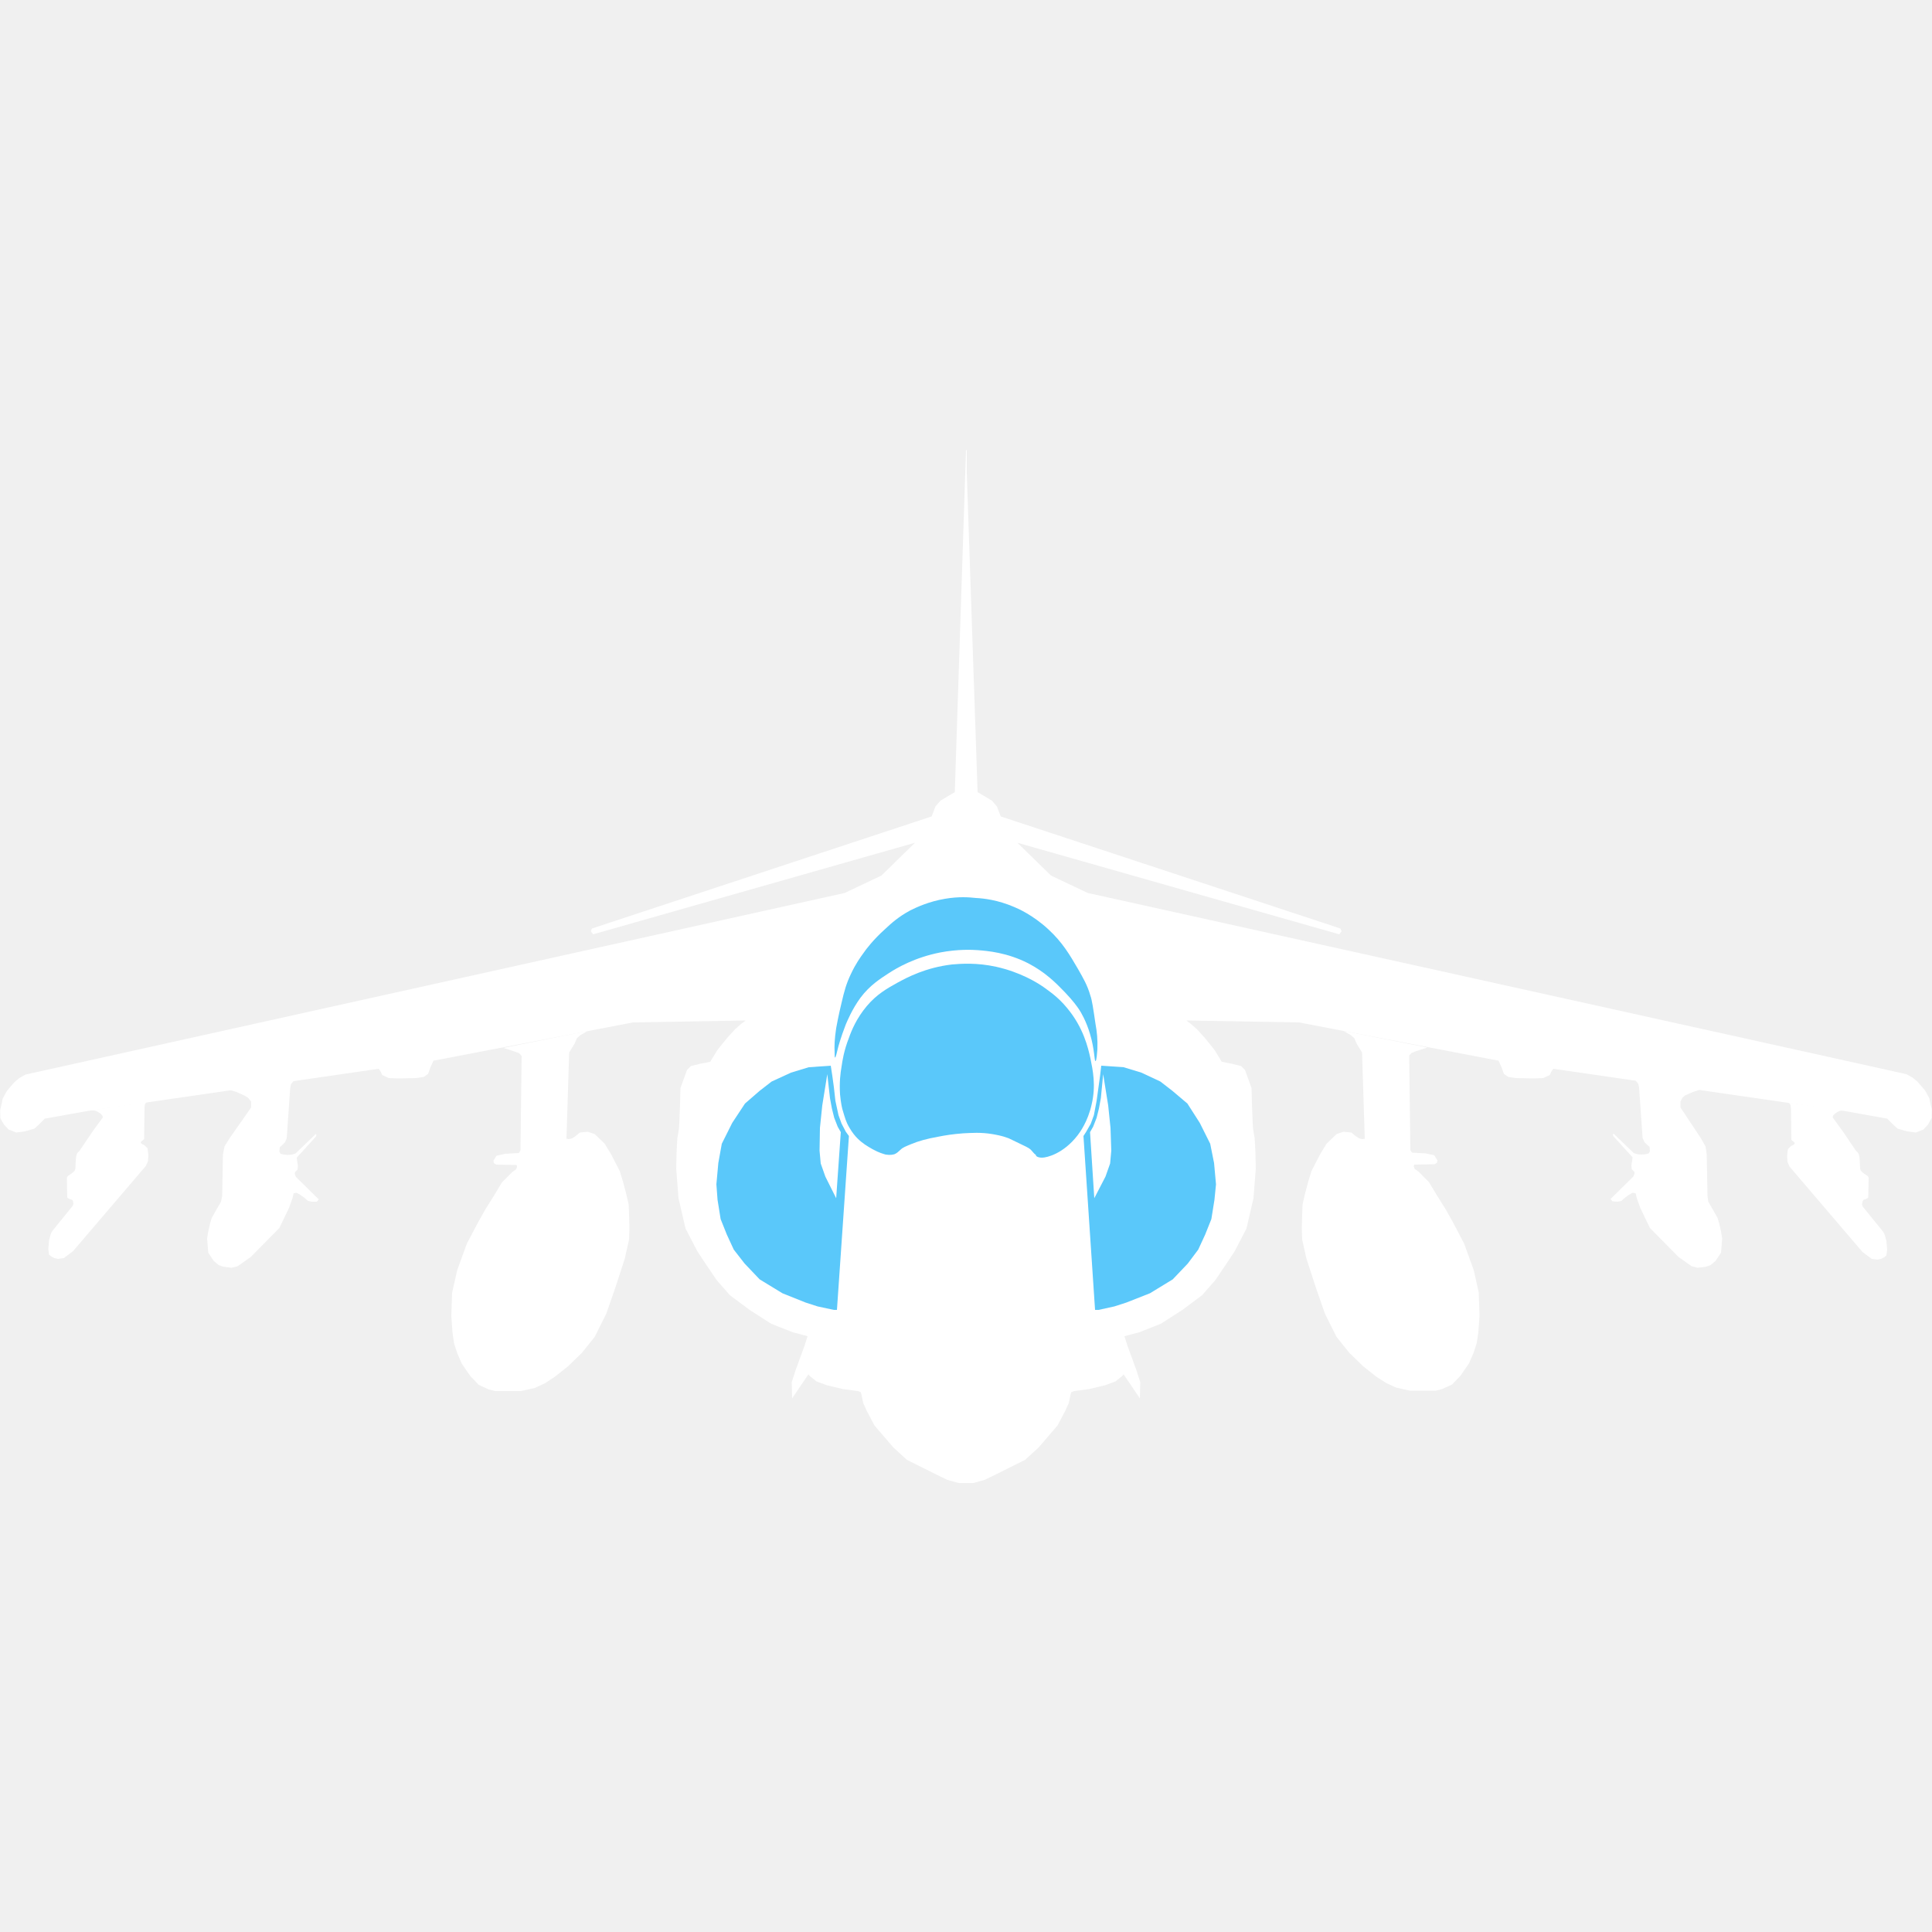
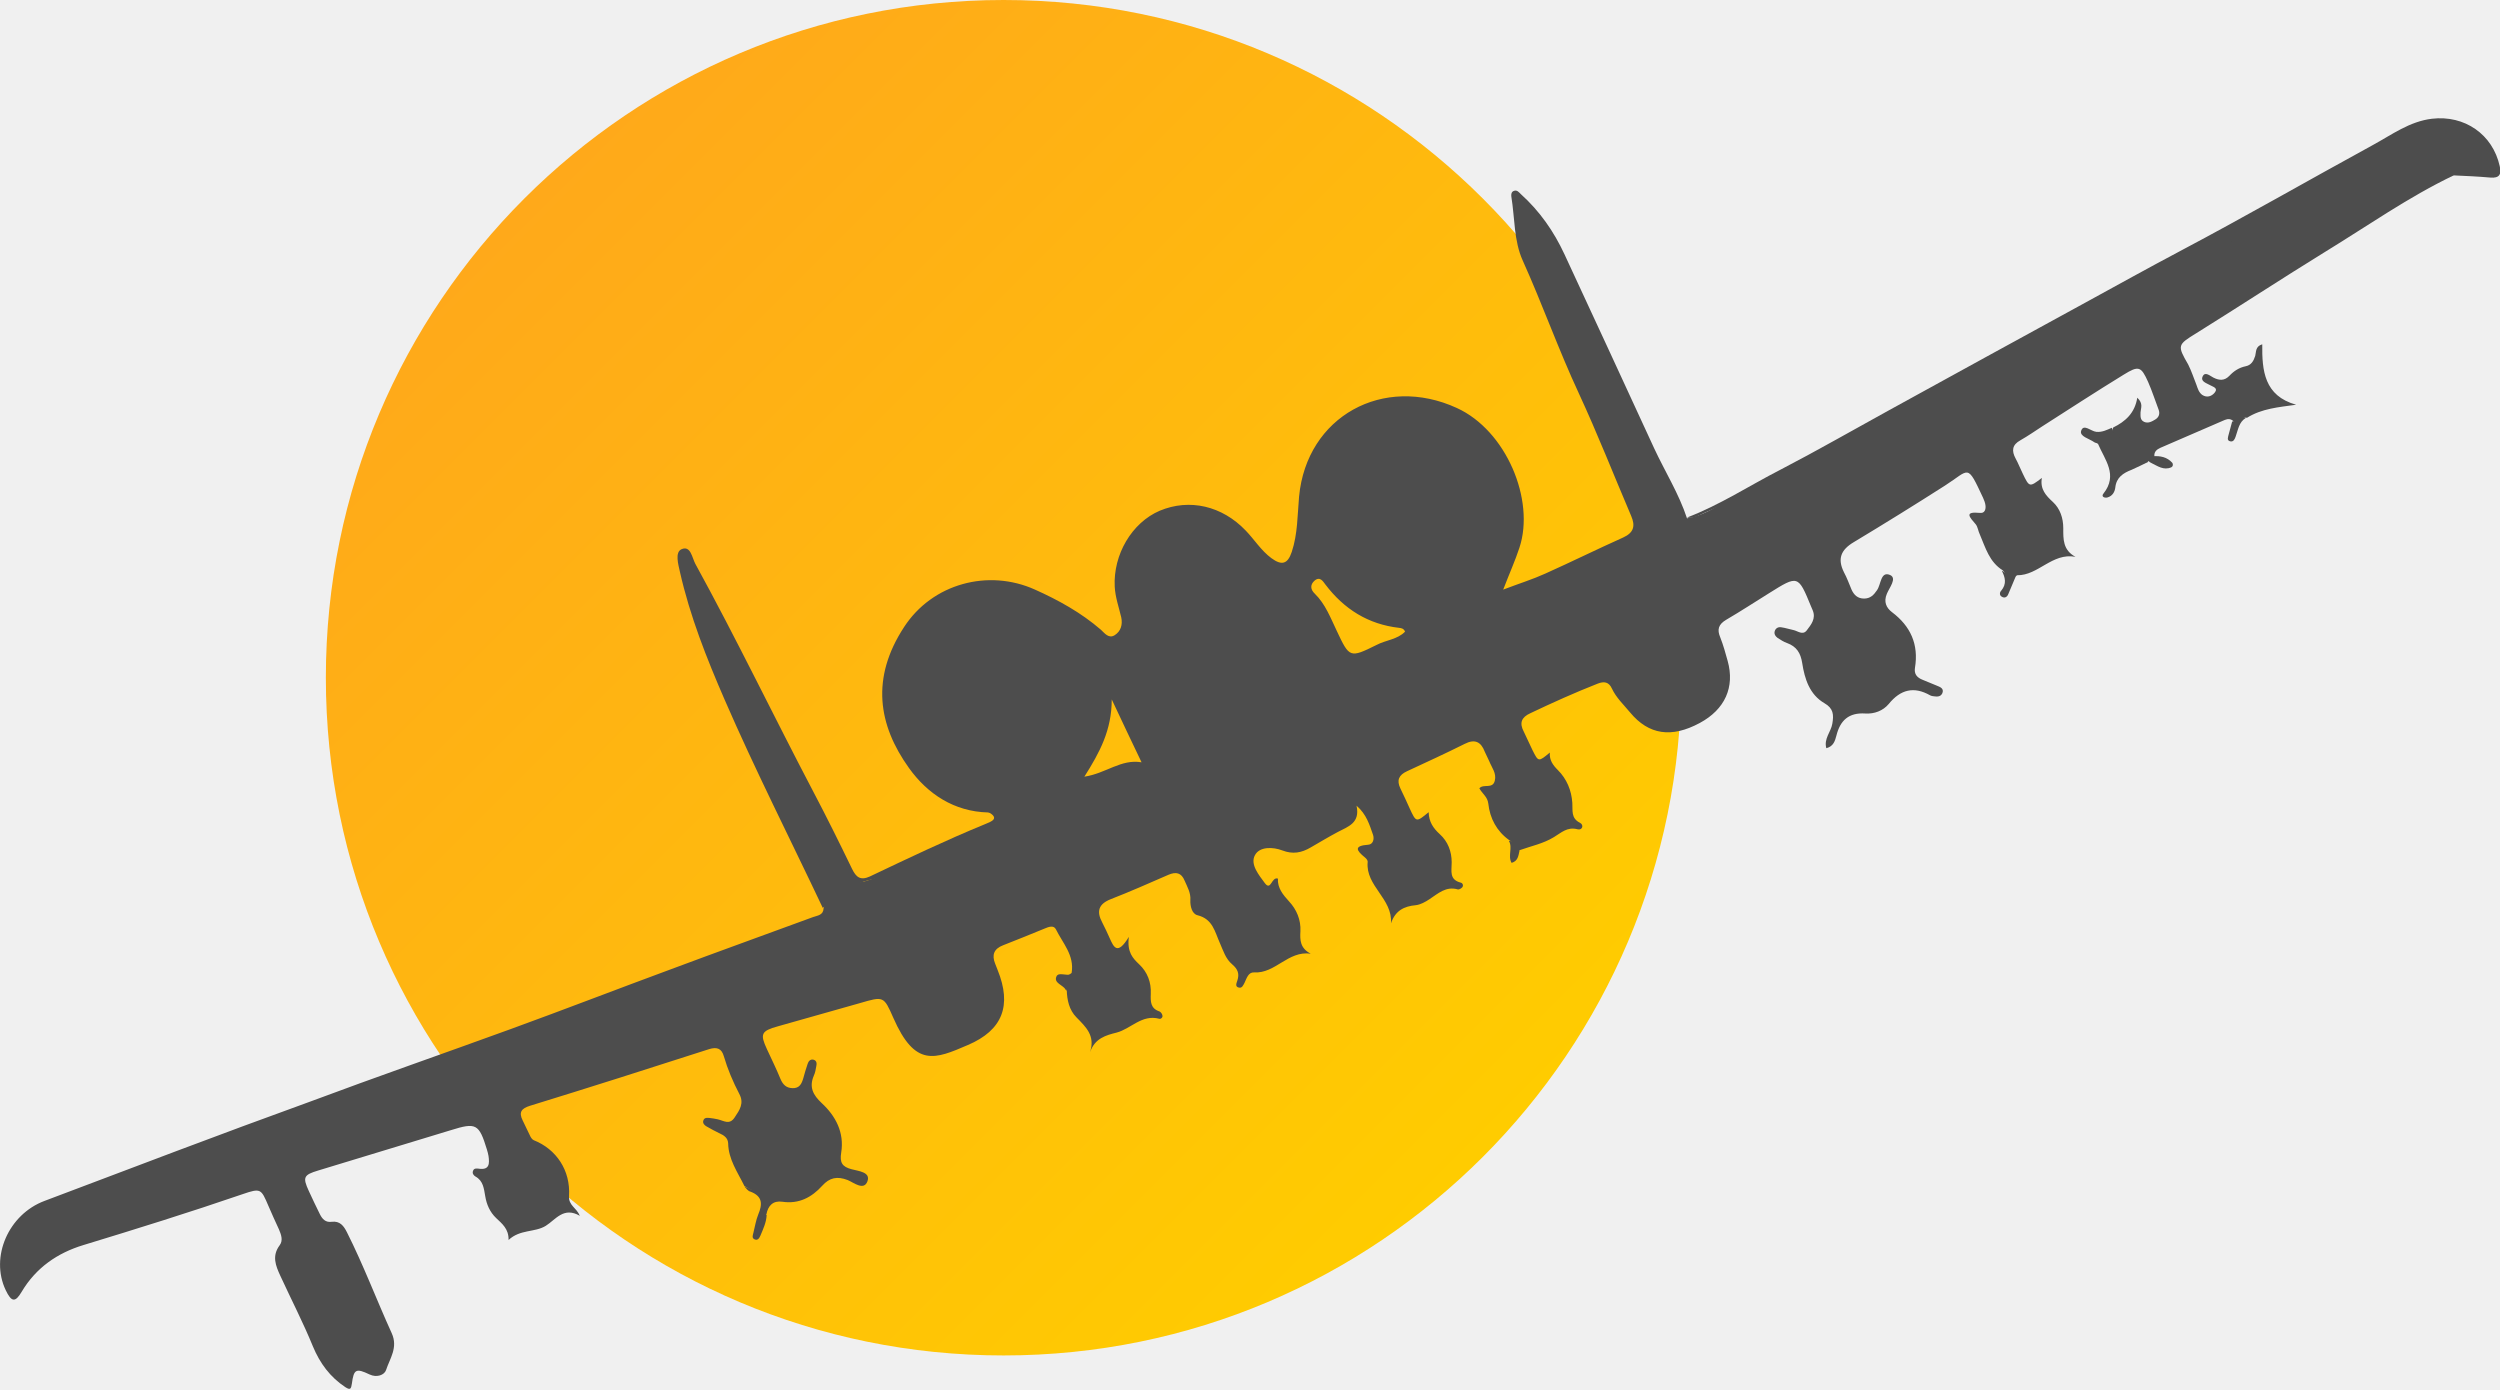
- <svg xmlns="http://www.w3.org/2000/svg" version="1.1" x="0px" y="0px" viewBox="0 0 500 500" style="enable-background:new 0 0 500 500;" xml:space="preserve">
+ <svg xmlns="http://www.w3.org/2000/svg" version="1.1" x="0px" y="0px" viewBox="0 0 922.2 512.5" style="enable-background:new 0 0 922.2 512.5;" xml:space="preserve">
  <style type="text/css">
	.st0{display:none;}
- 	.st1{display:inline;fill:#333333;}
- 	.st2{fill:#FFFFFF;}
- 	.st3{fill:#5AC8FA;}
+ 	.st1{display:inline;fill:#212121;}
+ 	.st2{fill:url(#XMLID_77_);}
+ 	.st3{fill:#4D4D4D;}
</style>
  <g id="Background" class="st0">
-     <rect id="XMLID_2_" x="0" y="0" class="st1" width="500" height="500" />
+     <rect id="XMLID_62_" x="-914.7" y="-459.2" class="st1" width="2544" height="1588.1" />
  </g>
-   <g id="Weapons_1_">
-     <path id="Left_Tank" class="st2" d="M347.7,266.8l1.9,1.1l0.9,0.8l0.6,1.4l1.4,2.3l0.7,22.3l-0.6,0.1l-0.9-0.2l-0.9-0.6   c0,0-1-0.9-1.1-0.9s-2-0.2-2-0.2l-1.8,0.6l-2.6,2.5l-1.7,2.8l-2.2,4.3l-0.8,2.6l-0.8,3l-0.7,3l-0.1,2.6l-0.1,3.4l0.1,3.1l1.1,4.9   l2.4,7.4l2.4,6.9l3,6l3.3,4.1l3.6,3.5l3.4,2.7l2.5,1.6l2.6,1.2l3.6,0.8h1.7h5l1.6-0.4l2.6-1.2l2.2-2.3l2.2-3.2l1.2-2.8   c0,0,0.8-2.4,0.8-2.5s0.4-2.8,0.4-2.8l0.3-4.2l-0.2-6l-1.3-5.8l-2.5-6.9l-3-5.7l-1.8-3.2l-2.2-3.5l-2.1-3.5l-2.7-2.7l-1-0.7   l-0.2-0.6l0.1-0.5l5.3-0.1l0.6-0.4l0.1-0.6l-0.8-1.3l-2.2-0.5l-3.6-0.2l-0.4-0.7l-0.3-24.4l0.6-0.7l1.3-0.5l2.8-0.9L347.7,266.8" />
-     <path id="Right_Tank" class="st2" d="M152.1,266.8l-1.9,1.1l-0.9,0.8l-0.6,1.4l-1.4,2.3l-0.7,22.3l0.6,0.1l0.9-0.2l0.9-0.6   c0,0,1-0.9,1.1-0.9s2-0.2,2-0.2l1.8,0.6l2.6,2.5l1.7,2.8l2.2,4.3l0.8,2.6l0.8,3l0.7,3l0.1,2.6l0.1,3.4l-0.1,3.1l-1.1,4.9l-2.4,7.4   l-2.4,6.9l-3,6l-3.3,4.1l-3.6,3.5l-3.4,2.7L141,358l-2.6,1.2l-3.6,0.8h-1.7h-5l-1.6-0.4l-2.6-1.2l-2.2-2.3l-2.2-3.2l-1.2-2.8   c0,0-0.8-2.4-0.8-2.5s-0.4-2.8-0.4-2.8l-0.3-4.2l0.2-6l1.3-5.8l2.5-6.9l3-5.7l1.8-3.2l2.2-3.5l2.1-3.5l2.7-2.7l1-0.7l0.2-0.6   l-0.1-0.5l-5.3-0.1l-0.6-0.4l-0.1-0.6l0.8-1.3l2.2-0.5l3.6-0.2l0.4-0.7l0.3-24.4l-0.6-0.7l-1.3-0.5l-2.8-0.9L152.1,266.8" />
-     <path id="Right_Missile" class="st2" d="M23.8,287.3l1,0.2l0.6,0.3l0.6,0.4l0.5,0.5l0.1,0.5l-2.7,3.7l-3.3,4.9l-0.3,0.3   c0,0-0.4,0.4-0.4,0.5s-0.2,0.7-0.2,0.7l-0.1,1.1l-0.1,2.1l-0.2,0.5l-0.5,0.5l-1.3,0.9l-0.2,0.4l0.1,5.1l0.2,0.2l0.4,0.2l0.6,0.2   l0.3,0.3l0.1,0.8l-0.2,0.5l-5.2,6.4l-0.3,0.5l-0.2,0.5l-0.2,0.7l-0.2,0.8l-0.1,1.1l-0.1,1.1l0.2,1.5l0.6,0.5l0.8,0.4l0.9,0.2   l1.5-0.2l2.4-1.8l18.8-22l0.3-0.6l0.3-0.7l0.1-1.5l-0.2-1.8l-0.8-0.8l-0.8-0.4l-0.2-0.4l0.3-0.3l0.6-0.5l0.1-8l0.1-1l0.4-0.6   L23.8,287.3" />
-     <path id="Left_Missile_1_" class="st2" d="M477.1,287.3l-1,0.2l-0.6,0.3l-0.6,0.4l-0.5,0.5l-0.1,0.5l2.7,3.7l3.3,4.9l0.3,0.3   c0,0,0.4,0.4,0.4,0.5s0.2,0.7,0.2,0.7l0.1,1.1l0.1,2.1l0.2,0.5l0.5,0.5l1.3,0.9l0.2,0.4l-0.1,5.1l-0.2,0.2l-0.4,0.2l-0.6,0.2   L482,311l-0.1,0.8l0.2,0.5l5.2,6.4l0.3,0.5l0.2,0.5l0.2,0.7l0.2,0.8l0.1,1.1l0.1,1.1l-0.2,1.5l-0.6,0.5l-0.8,0.4l-0.9,0.2l-1.5-0.2   l-2.4-1.8l-18.8-22l-0.3-0.6l-0.3-0.7l-0.1-1.5l0.2-1.8l0.8-0.8l0.8-0.4l0.2-0.4l-0.3-0.3l-0.6-0.5l-0.1-8l-0.1-1l-0.4-0.6   L477.1,287.3" />
-     <path id="Right_Bomb" class="st2" d="M439.4,282.2l-1.3,0.4l-2,0.9l-0.7,0.6l-0.5,1v1.5l5.3,8l1.2,2.1l0.3,2.1l0.2,10.7l0.2,1.5   l0.7,1.2l0.8,1.4l0.9,1.6l0.4,1.3l0.5,2.2l0.3,1.8l-0.2,2.5l-0.1,1.2l-1.4,2.1l-1.3,1.1l-1.1,0.4l-2.2,0.3l-1.6-0.4l-3.4-2.4   l-7.4-7.5l-2.5-5.2l-0.9-2.5l-0.3-1.3l-0.8-0.1l-0.9,0.5l-1.1,0.8l-0.9,0.8l-1,0.2l-1.3-0.1l-0.5-0.6l5.9-5.8l0.3-0.7l0-0.5   l-0.3-0.3l-0.4-0.4l-0.1-1l0.2-1.2l0.1-0.9l-5-5.5l-0.1-0.4l0.2-0.2l5.2,5c0,0,0.8,0.3,0.9,0.3s1.1,0.1,1.1,0.1l1.1-0.1l0.8-0.2   l0.3-0.6l-0.1-1.1l-0.7-0.6l-0.6-0.6l-0.5-1.1l-0.9-13l-0.2-1l-0.9-1.1l17,2.5L439.4,282.2z" />
-     <path id="Left_Bomb" class="st2" d="M59.9,282.2l1.3,0.4l2,0.9l1,0.6l0.8,1v1.5l-5.6,8l-1.3,2.1l-0.4,2.1l-0.2,10.7l-0.3,1.5   l-0.7,1.2l-0.8,1.4l-0.9,1.6l-0.4,1.3l-0.5,2.2l-0.3,1.8l0.2,2.5l0.1,1.2l1.4,2.1l1.3,1.1l1.1,0.4l2.2,0.3l1.6-0.4l3.4-2.4l7.4-7.5   l2.5-5.2l0.9-2.5l0.3-1.3l0.8-0.1l0.9,0.5l1.1,0.8l0.9,0.8l1,0.2L82,311l0.5-0.6l-5.9-5.8l-0.3-0.7l0-0.5l0.3-0.3l0.4-0.4l0.1-1   l-0.2-1.2l-0.1-0.9l5-5.5l0.1-0.4l-0.2-0.2l-5.2,5c0,0-0.8,0.3-0.9,0.3s-1.1,0.1-1.1,0.1l-1.1-0.1l-0.8-0.2l-0.3-0.6l0.1-1.1   l0.7-0.6l0.6-0.6l0.5-1.1l0.9-13l0.2-1l0.9-1.1l-17,2.5L59.9,282.2z" />
+   <g id="Sun">
+     <linearGradient id="XMLID_77_" gradientUnits="userSpaceOnUse" x1="120.24" y1="250" x2="620.24" y2="250" gradientTransform="matrix(-0.7071 -0.7071 0.7071 -0.7071 455.2633 688.5762)">
+       <stop offset="0" style="stop-color:#FFCC00" />
+       <stop offset="1" style="stop-color:#FFA91A" />
+     </linearGradient>
+     <circle id="XMLID_1_" class="st2" cx="370.2" cy="250" r="250" />
  </g>
-   <g id="Right">
-     <path id="Wing_1_" class="st2" d="M250,116.5L250,116.5l3,88.5l3.7,2.2l1.3,1.5l1,2.6l87.9,29l0.3,0.7l-0.6,0.8l-83.3-23.7l8.7,8.5   l9.5,4.5l211.9,46.9l1.6,0.9l1.3,1.1l1.9,2.2l1.1,2c0,0,0.5,2.5,0.6,2.7s0,2.4,0,2.4l-0.9,1.7l-1.2,1.3l-2,0.8l-2.2-0.3l-2.5-0.7   l-1.5-1.4l-1.2-1.2l-10.6-1.9l-75.8-11l-0.5,0.7l-0.4,0.9l-1.7,0.8c0,0-2.2,0.1-2.5,0.1s-4.6-0.1-4.6-0.1l-2-0.3l-1.1-0.8l-0.6-1.7   l-0.8-1.7l-51.6-9.9l-29.2-0.5l1.1,0.8l1.7,1.5l2,2.2l2.5,3.1l1.3,2.1l0.6,1l2.6,0.5l2.4,0.6l1,1l1.7,4.7l0.1,4l0.2,5.1l0.1,1.5   l0.4,2.3l0.2,3.7l0.1,4.2l-0.6,7.7l-1.8,7.8l-3,5.8l-1.9,2.9l-3.1,4.6l-3.5,4l-5.1,3.8l-5.6,3.6l-5.6,2.2l-3.8,1l0.8,2.5l2.3,6.3   l1,3.1l-0.1,4.2l-4.2-6.2l-0.6,0.6l-1.5,1.2l-2.7,1l-4.2,1l-3.8,0.5l-0.8,0.3l-0.6,2.8l-0.9,2l-2,3.8l-4.9,5.7l-3.5,3.2l-7.4,3.7   l-3.1,1.5l-2.9,0.8H250V116.5z" />
-     <polygon id="Intake_1_" class="st3" points="285,275.8 290.8,276.2 295.4,277.6 300.3,279.9 303.4,282.3 307.3,285.6 310.5,290.6    313.2,296 314.2,301 314.7,306.5 314.3,310.5 313.5,315.5 311.9,319.5 310.1,323.4 307.4,327 303.5,331.1 297.6,334.7 291.5,337.1    288.4,338.1 284.3,339 283.4,339 280.4,294 281.1,292.9 282.3,290.8 283.1,288.6 283.8,284.9 284.3,281.3 284.7,278.4  " />
-     <polygon id="Nacelle_1_" class="st2" points="282.1,293 282.9,291.6 283.8,289.3 284.4,286.9 284.9,284.2 285.5,278 286.8,286.1    287.4,291.9 287.6,297.8 287.3,301.1 286.1,304.5 283.2,310.1  " />
-   </g>
-   <g id="Left">
-     <path id="Wing" class="st2" d="M250,116.5L250,116.5l-2.9,88.5l-3.7,2.2l-1.3,1.5l-1,2.6l-87.9,29l-0.3,0.7l0.6,0.8l83.3-23.7   l-8.7,8.5l-9.5,4.5L6.6,278.1L5,279l-1.3,1.1l-1.9,2.2l-1.1,2c0,0-0.5,2.5-0.6,2.7s0,2.4,0,2.4L1,291l1.2,1.3l2,0.8l2.2-0.3   l2.5-0.7l1.5-1.4l1.2-1.2l10.6-1.9l75.8-11l0.5,0.7l0.4,0.9l1.7,0.8c0,0,2.2,0.1,2.5,0.1s4.6-0.1,4.6-0.1l2-0.3l1.1-0.8l0.6-1.7   l0.8-1.7l51.6-9.9l29.2-0.5l-1.1,0.8l-1.7,1.5l-2,2.2l-2.5,3.1l-1.3,2.1l-0.6,1l-2.6,0.5l-2.4,0.6l-1,1l-1.7,4.7l-0.1,4l-0.2,5.1   l-0.1,1.5l-0.4,2.3l-0.2,3.7l-0.1,4.2l0.6,7.7l1.8,7.8l3,5.8l1.9,2.9l3.1,4.6l3.5,4l5.1,3.8l5.6,3.6l5.6,2.2l3.8,1l-0.8,2.5   l-2.3,6.3l-1,3.1l0.1,4.2l4.2-6.2l0.6,0.6l1.5,1.2l2.7,1l4.2,1l3.8,0.5l0.8,0.3l0.6,2.8l0.9,2l2,3.8l4.9,5.7l3.5,3.2l7.4,3.7   l3.1,1.5l2.9,0.8h2.1V116.5z" />
-     <polygon id="Intake" class="st3" points="215,275.8 209.3,276.2 204.7,277.6 199.7,279.9 196.6,282.3 192.8,285.6 189.5,290.6    186.8,296 185.9,301 185.4,306.5 185.7,310.5 186.5,315.5 188.1,319.5 189.9,323.4 192.7,327 196.6,331.1 202.5,334.7 208.5,337.1    211.6,338.1 215.8,339 216.6,339 219.7,294 218.9,292.9 217.8,290.8 217,288.6 216.2,284.9 215.8,281.3 215.4,278.4  " />
-     <polygon id="Nacelle" class="st2" points="217.6,293 216.8,291.6 215.9,289.3 215.3,286.9 214.8,284.2 214.1,278 212.8,286.1    212.2,291.9 212.1,297.8 212.4,301.1 213.6,304.5 216.4,310.1  " />
-   </g>
-   <g id="Canopy">
-     <path id="Forward" class="st3" d="M269.7,299.6c1.2,0,5.5-1,9.2-5.8c0.6-0.8,2.6-3.5,3.6-7.9c1.2-5,0.3-9-0.3-12   c-0.6-2.7-1.8-8-6.1-13.1c-2.3-2.8-4.6-4.3-6.1-5.4c-1.6-1.1-5.9-3.8-12.2-5.2c-5-1.1-9.1-0.8-11.4-0.6c-6.9,0.8-11.7,3.4-14.1,4.7   c-2.7,1.5-5.4,3-8,6.1c-2.6,3.1-3.9,6.2-4.6,8.2c-1.3,3.3-1.7,6-1.9,7.4c-0.3,1.7-0.6,4.1-0.4,7.2c0.2,2.1,0.5,3.7,0.8,4.5   c0.4,1.3,0.7,2.6,1.6,4.1c0.8,1.4,1.6,2.3,2.1,2.8c1.3,1.3,2.5,2,3.9,2.8c1.8,1,2.8,1.2,3.4,1.4c1.3,0.2,1.9,0,2.3-0.1   c0.7-0.3,0.9-0.6,1.5-1.1c0.7-0.7,1.4-0.9,2.8-1.5c1.9-0.8,4.1-1.4,6.9-1.9c2-0.4,3.9-0.7,6.6-0.9c2.1-0.1,4.5-0.3,7.5,0.2   c1.1,0.2,2.4,0.4,4,1c0.3,0.1,0.1,0,3.8,1.8c1.5,0.7,2,1,2.4,1.5c0.4,0.4,0.6,0.8,1.1,1.1C268,299.2,268.6,299.6,269.7,299.6z" />
-     <path id="Rear" class="st3" d="M284,271.6c0.1-2.6-0.1-4.5-0.5-6.7c-0.6-4.1-0.9-6.1-1.3-7.2c-0.8-2.8-1.9-4.6-3.2-6.9   c-2.1-3.6-4-6.9-7.7-10.3c-4-3.7-7.9-5.4-8.9-5.8c-4.2-1.8-7.8-2.2-9.8-2.3c-1.8-0.2-4.5-0.4-8,0.2c-4.2,0.7-7.4,2.2-9,3   c-3,1.6-4.9,3.3-6.6,4.9c-3,2.7-4.9,5.2-5.5,6.1c-0.8,1.1-2.1,2.9-3.3,5.5c-1.2,2.5-1.7,4.4-2.4,7.4c-0.2,0.8-0.8,3.3-1.4,6.6   c-0.4,2.7-0.5,4.5-0.4,6.3c0,0.5,0,1.3,0.1,1.3c0.2,0,0.5-1.4,0.8-2.6c0,0,0.6-2.4,2-6c0.4-0.9,1.6-3.9,3.8-6.9   c2.4-3.2,5.1-4.9,7.4-6.4c2-1.3,6.6-4,13.2-5.3c4.7-0.9,8.4-0.7,9.8-0.6c2.5,0.2,7.5,0.6,13,3.4c4.4,2.3,7.1,5,9.5,7.5   c2.1,2.2,3.1,3.6,3.7,4.5c0.4,0.6,1.8,2.9,2.8,6.3c1.2,4,1.1,7,1.4,7C283.8,274.6,283.9,272.7,284,271.6z" />
+   <g id="Aircraft">
+     <g id="XMLID_35_">
+       <g id="XMLID_36_">
+         <path id="XMLID_15_" class="st3" d="M905.1,64.7c-2.7-0.6-5.6,1.6-8.3-0.4c-0.3-0.2-1.4,0.1-1.8,0.5c-2.8,2.8-2.8,2.8-6.2,0.3     c-1.5-1.1-2.6-0.8-2.6,1.2c0,4.4-1.8,2-3.1,0.8c-0.7-0.6-1.1-1.7-1.8-2.4c-2.1-1.9-4.8-3.4-7.3-1.9c-4.2,2.6-8.8,4-13,6.3     c-3.5,1.9-6.6,3.5-10.7,4.4c-3.2,0.7-6.1,4.9-7,8.8c-1.3,5.7-9,11.2-14.2,9.2c-3.5-1.4-6-0.5-8.8,1.4c-2.5,1.7-5.1,3.3-8,4.2     c-4.5,1.4-7.5,4.2-10.8,7.4c-4,3.9-9.3,7.1-15.1,8.5c-3.3,0.8-6.3,2-9.4,3.3c-3.2,1.3-5.4,3.2-5.7,6.9c-0.2,2.7-1.6,4-4.6,4.1     c-3.8,0.1-7.6,0.7-11.5,1.2c-5,0.6-9.6,1.9-13.4,5.7c-2.9,2.9-6.2,5.6-10.8,5.5c-1.1,0-2.1,1-2.7,2c-4.2,6.3-8.1,7-14.6,2.8     c-2.1-1.4-3.1,0.5-3.9,1.8c-2,2.9-4.4,5.5-7.1,7.8c-2.6,2.2-5.5,3.8-9,4.1c-1.5,0.1-3,0.6-4.3,1.3c-1.3,0.7-2.8,2.1-2,3.6     c0.8,1.6,2.3,0.1,3.5-0.2c1.8-0.5,3.3-2.3,6.9-1.4c-6.8,3-11.4,8-18.6,6.5c-2.9-0.6-5.9-0.2-7.9,2.1c-5.6,6.7-13.6,9.7-21.3,11.4     c-7.5,1.7-14.3,4.5-21.1,7.6c-2.1,0.9-4.1,2.4-6.6,1.8c12.1-4.6,22.9-11.7,34.4-17.6c13.5-7,26.7-14.6,40-21.9     c24.2-13.3,48.4-26.6,72.6-39.8c11.7-6.4,23.4-12.9,35.3-19.2c23.8-12.6,47.1-26,70.7-38.9c7-3.8,13.5-8.7,21.8-9.7     c12-1.4,22.4,5.7,25,17.5c0.7,3-0.1,4.5-3.5,4.2C914.1,65.1,909.6,64.9,905.1,64.7z" />
+         <path id="XMLID_14_" class="st3" d="M364.3,299.4c1.9-0.3,4.5-1.4,5.2,1.1c0.7,2.4-1.8,3-3.6,4c-11.2,6.4-23.1,11.4-34.5,17.2     c-4.6,2.3-9.8,2.1-14.4,4.1c-2,0.9-3.5-0.5-4-2.7c-1-4.7-4.3-7.7-8.3-11.3c-0.1,4.8-0.5,8.8,1.5,12.6c3.3,6.1,3.2,6.2-2.7,10.5     c-12.1-25.6-24.9-50.8-36.2-76.8c-6.6-15.2-12.8-30.8-16.5-47.2c-0.6-2.7-1.9-7.2,0.6-8.3c3.4-1.5,3.9,3.2,5.1,5.4     c15.2,27.7,28.9,56.2,43.6,84.2c4.9,9.3,9.6,18.8,14.2,28.3c1.5,3.1,3.1,4.4,6.6,2.8c14.1-6.7,28.1-13.4,42.5-19.3     C365.6,303.1,369.1,301.9,364.3,299.4z" />
+         <path id="XMLID_13_" class="st3" d="M779.4,158.7c6.1,2.1,12.4,2.3,18.9,3.2c-2,1.1-4.2,2.1-6.1,3.5c-2.3,1.7-2.5,3.5,0.4,4.9     c-2.1,1-4.2,2.1-6.3,3c-3.1,1.2-5.6,2.8-6,6.5c-0.2,1.7-1.1,3.2-2.9,3.7c-1.1,0.3-2.4-0.3-1.5-1.4c5.5-6.9,0.5-12.5-2-18.4     c-1.6-1.3-2.4-2.7,0.3-3.3C776,159.9,777.5,158.5,779.4,158.7z" />
+         <path id="XMLID_12_" class="st3" d="M274.6,437.7c1.5,0.6,3,1.3,4.6,1.8c3,1.1,4.2,2.9,2.8,6.1c-0.4,0.9-1.3,2.3,0.8,2.6     c-0.1,2.7-1.3,5.2-2.3,7.6c-0.4,0.9-1,2-2.3,1.3c-0.9-0.5-0.5-1.5-0.3-2.3c0.6-2.3,0.9-4.6,1.8-6.8c1.6-3.8,1.6-6.7-2.8-8.4     C275.9,439.4,275.3,438.4,274.6,437.7z" />
+         <path id="XMLID_11_" class="st3" d="M792.7,170.3c0.5-0.7,1-1.4,1.5-2c2.7-0.2,5.2,0.3,7.1,2.4c0.4,0.5,0.3,1.4-0.4,1.7     c-2.8,1.2-5-0.5-7.3-1.6C793.2,170.6,792.9,170.4,792.7,170.3z" />
+         <path id="XMLID_10_" class="st3" d="M779.4,158.7c-1.7,1.8-6.1,0.6-5.5,4.9c-0.5-0.2-1-0.2-1.4-0.5c-1.8-1.3-5.5-2.1-4.8-4.2     c0.9-2.7,3.6,0.2,5.6,0.4c2.1,0.2,3.9-0.7,5.7-1.5C779.1,158.1,779.3,158.4,779.4,158.7z" />
+         <path id="XMLID_9_" class="st3" d="M738.4,210.5c1.6,1.1,3.4,1.7,5.3,1.8c-1,2.3-1.9,4.6-2.9,6.9c-0.4,1-1.3,1.6-2.4,0.9     c-0.9-0.5-0.8-1.6-0.2-2.2C740.3,215.4,739.7,213,738.4,210.5z" />
+         <path id="XMLID_8_" class="st3" d="M823.4,155.5c1.7-0.2,3.1-1.8,5-1.3c-2.5,1.5-2.8,4.3-3.7,6.8c-0.3,0.9-0.8,2.1-2,1.8     c-1.4-0.3-0.8-1.6-0.6-2.5C822.5,158.7,823,157.1,823.4,155.5z" />
+         <path id="XMLID_7_" class="st3" d="M395.2,359.3c-0.6,2.1-1.2,4.2-1.8,6.2c-0.1-0.1-0.2-0.3-0.3-0.4c-0.9-1.8-4.5-2.4-3.4-4.9     C390.5,358.4,393.4,360.2,395.2,359.3z" />
+         <path id="XMLID_6_" class="st3" d="M556.6,310.2c2.6-0.2,1.3,3.8,3.9,3.7c-0.4,1.7-0.5,3.7-2.9,4.4     C556.1,315.8,558.1,312.7,556.6,310.2z" />
+         <path id="XMLID_16_" class="st3" d="M810.2,122.9c15.9-9.9,31.6-20.2,47.5-30c15.7-9.6,30.7-20.2,47.4-28.2     c-2.3-4.3-6.7-3-9.6-2.4c-5.4,1-10.3,1.1-15.3-1.1c-3.5-1.6-6.6-1.3-9.9,0.9c-5.3,3.5-11.2,6.7-17.1,7.9     c-7.7,1.6-10.3,6.6-12.7,12.4c-1.7,4-5.2,7.6-9.4,6.6c-6.1-1.5-10.7,0.7-15.3,4c-1.8,1.2-3.9,2.1-6,2.5c-3.1,0.7-5.6,2.3-7.7,4.5     c-5.5,5.7-12.1,9-19.6,11.6c-4.8,1.6-10.6,2.7-12.8,7.9c-1.9,4.6-5,5.6-9.3,6c-7.2,0.7-14.6,1.1-20.3,6.9     c-2.5,2.7-5.9,4.3-9.6,5.1c-2.2,0.4-3.9,1.8-5.1,3.8c-1.7,2.8-4.6,4-7.3,2.8c-4.4-1.9-7.2-0.3-10.2,2.6     c-4.6,4.4-9.4,8.4-15.9,9.8c-1.8,0.4-3.5,1.5-4.9,2.6c-1.6,1.2-2.8,3-1.6,5.3c0.8,1.5,1.9,1.4,4.9,0.2c-2.9,2.1-6.7,1.8-10.3,1.1     c-3.9-0.7-7.4,0.6-9.9,2.9c-3.9,3.6-8.6,5.6-13.2,8.1c-6.4,3.4-13.7,4.6-20.2,8.2c-4.5,2.5-9.1,5.5-14.5,6.3     c-3-9.1-8.1-17.2-12.1-25.8c-11-23.9-22-47.7-33.1-71.6c-3.9-8.4-9.1-15.9-16.1-22.2c-0.7-0.7-1.4-1.6-2.5-1.2     c-1,0.3-1.1,1.3-1,2.1c1.3,7.9,0.9,16.3,4.2,23.6c7.3,16.2,13.2,32.9,20.7,49c6.9,14.9,12.9,30.2,19.3,45.2c1.6,3.7,1,6.2-3,8     c-9.6,4.3-19.1,9-28.7,13.3c-4.6,2.1-9.5,3.6-15.5,5.9c2.3-6,4.4-10.6,6-15.5c5.8-17.6-4.9-43.2-23.1-51.5     c-27-12.4-55.4,3-58.2,32.7c-0.6,6.8-0.5,13.8-2.7,20.4c-1.5,4.5-3.7,5.1-7.5,2.3c-3.8-2.8-6.3-6.9-9.5-10.2     c-8.7-9.1-20.7-11.9-31.7-7.3c-10.3,4.4-17.2,16.2-16.6,28c0.2,3.9,1.5,7.5,2.4,11.3c0.6,2.8-0.2,5.2-2.4,6.6     c-2.2,1.4-3.7-0.7-5.1-2c-7.3-6.3-15.6-10.9-24.3-14.8c-17.3-7.8-37.9-2.2-48.3,13.8c-12.3,18.8-9.6,36.1,1.8,52     c6.8,9.5,16.6,16.1,29.2,16.4c1.5,0.2,3.3-0.1,3.7,1.8c0.5,2.2-1.5,2.2-2.8,2.7c-3.1,1.2-5.6,3.6-8.8,4.7     c-12.7,4.4-24,12-36.9,16c-2.8,0.9-4.3,0.8-5.3-2.2c-1.3-3.8-3.5-7.1-6-10.3c-1.1-1.4-2.3-1.9-3.9-1.5c-1.5,0.4-2.1,1.6-2.1,3.1     c0.1,3.2-0.6,6.5,0.9,9.4c1.9,3.9,1.8,7.7,0.5,11.7c-0.1,2.5-2.2,2.6-3.9,3.2c-17.4,6.4-34.9,12.7-52.3,19.2     c-19.8,7.3-39.4,14.9-59.2,22.1c-24.7,9-49.5,17.6-74.1,26.8C81.4,418.3,49,430.7,16.4,443c-13.3,5-20.1,20.7-14.3,32.9     c2.1,4.4,3.5,4.7,5.9,0.6c5.3-8.9,13.2-14.3,22.7-17.2c19.7-6,39.3-12.1,58.8-18.8c6.7-2.3,6.8-2,9.5,4.3     c1.2,2.9,2.6,5.8,3.9,8.7c0.8,1.9,1.6,4,0.3,5.8c-3,4-1.5,7.6,0.2,11.3c4,8.7,8.4,17.2,12,26c2.6,6.3,6.4,11.4,12,15.1     c2,1.3,2.1,0.4,2.4-1.3c0.7-5.3,1.5-5.8,6.5-3.4c2.7,1.3,5.5,0.2,6.1-1.6c1.4-4.3,4.5-8.3,2.1-13.6     c-5.6-12.3-10.4-25.1-16.5-37.2c-1.2-2.4-2.6-4.3-5.7-3.9c-2.2,0.3-3.4-1-4.3-2.8c-1.4-2.9-2.8-5.7-4.1-8.6     c-2.3-5-1.9-5.9,3.4-7.5c16.3-5,32.7-9.9,49-14.9c9.3-2.9,10.4-2.4,13.3,7.1c0.2,0.8,0.5,1.6,0.6,2.4c0.4,2.8,0.4,5.3-3.6,4.7     c-0.8-0.1-1.8-0.2-2.1,0.8c-0.4,0.9,0.2,1.7,0.9,2.1c2.9,1.6,3.1,4.5,3.6,7.3c0.5,3,1.7,5.8,4,8c2.2,2.1,4.7,4,4.6,8.1     c4.3-4,9.6-2.7,13.7-5.2c3.7-2.3,6.6-7.2,12.6-3.7c-1.3-3.1-4.2-3.8-4-7.3c0.6-9.5-4.7-17.3-13-20.6c-0.7-0.3-1.2-1.2-1.5-1.9     c-0.9-1.8-1.7-3.6-2.6-5.4c-1.5-3-0.5-4.4,2.7-5.4c22.1-6.8,44.1-13.8,66.1-20.9c2.9-0.9,4.6-0.2,5.4,2.6     c1.4,4.8,3.4,9.5,5.7,13.9c1.9,3.5,0.1,6-1.7,8.7c-1.9,2.9-4,1.2-6.2,0.7c-1-0.2-2-0.4-3-0.5c-1-0.1-2.1-0.2-2.4,1.1     c-0.2,0.9,0.5,1.6,1.2,2c1.6,0.9,3.2,1.8,4.9,2.6c1.6,0.7,3,1.7,3.1,3.6c0.1,6,3.5,10.7,6,15.8c3.5,2.4,9.5,3.1,6.1,10     c-0.7,1.4,0.8,2.3,2,0.5c0.6-3.3,2.5-5.2,5.9-4.7c6.1,0.9,10.8-1.6,14.7-5.9c2.7-3,5.5-3.6,9.4-2.1c2.2,0.9,6,4.1,7.3,0.4     c1.2-3.4-3.4-3.7-5.9-4.4c-3.4-0.9-4.4-2.4-3.8-6.1c1.2-7.4-2-13.5-7.2-18.3c-3.2-3-4.7-5.9-2.9-10.1c0.5-1.1,0.7-2.2,0.9-3.4     c0.2-1,0.3-2.1-1-2.5c-1.2-0.3-1.9,0.6-2.2,1.6c-0.6,1.7-1.1,3.5-1.6,5.3c-0.6,2-1.4,3.7-4,3.6c-2.3-0.1-3.5-1.3-4.4-3.4     c-1.5-3.7-3.3-7.3-5-11c-2.6-5.6-2.1-6.7,4-8.4c10.1-2.9,20.3-5.7,30.4-8.6c8.6-2.5,8.7-2.6,12.2,5.4     c8.1,18.5,15.4,15.3,27.5,10.1c12.9-5.5,16.3-14.6,11-27.7c-0.3-0.8-0.6-1.6-0.9-2.3c-1.3-3.2-0.5-5.5,2.9-6.8     c5.2-2,10.2-4.1,15.4-6.2c1.4-0.6,3.3-1.3,4.1,0.3c2.5,5.1,6.9,9.6,5.8,16.1c-2.5,1.5-2.2,3.9-1.8,6.2c0.1,3.8,0.9,7.5,3.6,10.2     c3.4,3.5,7,6.7,5,12.8c1.8-5.1,5.8-6.2,9.8-7.2c5.3-1.4,9.3-6.8,15.7-5.1c0.6,0.2,1.4-0.5,1.2-1.2c-0.1-0.6-0.6-1.3-1.1-1.5     c-3.3-1.1-3.3-3.6-3.2-6.5c0.2-4.2-1.2-8-4.3-10.9c-2.3-2.2-4.5-4.4-3.8-10.1c-4.2,7-5.6,3.7-7,0.6c-0.9-2-1.8-4-2.8-5.9     c-2.2-4.1-1.4-6.8,3.1-8.6c7.2-2.8,14.2-5.9,21.3-9c2.8-1.2,4.8-0.8,6,2.2c1,2.3,2.3,4.5,2.1,7.1c-0.1,2.3,0.6,5.1,2.6,5.6     c5.7,1.4,6.4,6.1,8.3,10.3c1.2,2.7,2.1,5.8,4.5,7.8c2.1,1.8,2.8,3.5,1.9,6.1c-0.3,0.9-0.9,2.2,0.6,2.5c1.2,0.3,1.6-0.9,2.1-1.8     c0.8-1.7,1.4-3.9,3.5-3.8c7.9,0.5,12.5-8.1,20.9-6.9c-3.9-2-4-5-3.8-8.3c0.2-4.2-1.4-8-4.2-11c-2.3-2.5-4.3-5-4.1-8.4     c-2.4-0.8-2.5,4.7-4.8,1.7c-2.2-3-5.5-6.9-3.7-10.3c1.7-3.3,6.7-3.1,10.1-1.8c3.9,1.5,7.1,0.9,10.5-1.1c3.3-1.9,6.6-3.9,10-5.7     c3.8-2,8.3-3.3,6.9-9.7c3.7,3.2,4.8,7.1,6.1,10.8c0.5,1.5,0,3.5-1.8,3.6c-5.4,0.4-4.4,2.1-1.2,4.7c0.5,0.4,1.1,1.1,1,1.7     c-0.8,8.9,9.3,13.5,8.6,22.6c1.6-4.7,4.8-6.3,9.2-6.7c1.7-0.2,3.5-1.2,5-2.2c3.2-2.1,6.1-4.9,10.5-3.6c0.4,0.1,1.3-0.4,1.6-0.8     c0.5-0.6,0.2-1.5-0.5-1.7c-4.4-1.1-3.4-4.3-3.4-7.5c0-4-1.4-7.7-4.4-10.4c-2.4-2.2-4-4.5-4.1-8.1c-4.6,3.8-4.6,3.8-7-1.4     c-1.1-2.4-2.2-4.9-3.4-7.3c-1.5-3.1-0.6-5,2.4-6.4c7.1-3.3,14.3-6.6,21.3-10.1c3.7-1.9,6-0.8,7.4,2.9c0.5,1.2,1.2,2.4,1.7,3.6     c0.9,2.3,2.7,4.3,2,7.1c-0.8,3.2-4.2,1-5.7,2.8c1.1,2,3,3.1,3.3,5.6c0.6,5.5,3.1,10.2,7.7,13.5c1.4,0.7,1.3,2,1.5,3.3     c0.3,1.9,1.3,2.1,2.4,0.4c4.2-1.5,8.7-2.4,12.6-4.8c2.7-1.6,4.9-3.9,8.7-2.9c1.8,0.5,2.5-1.6,0.9-2.4c-3.4-1.7-2.6-4.6-2.8-7.3     c-0.3-4.7-2.1-8.9-5.3-12.1c-1.9-1.9-3.2-3.7-3-6.5c-4.2,3.5-4.2,3.5-6.4-0.9c-1.1-2.2-2.1-4.6-3.2-6.8c-1.7-3.2-0.9-5.3,2.4-6.8     c8.2-3.9,16.4-7.6,24.8-10.9c2.5-1,4.2-0.6,5.3,1.8c1.6,3.4,4.3,5.9,6.7,8.8c6.9,8.3,15.3,9.5,25.7,3.9c9.3-5,13-13.2,10.3-22.9     c-0.8-2.9-1.6-5.8-2.7-8.6c-1.3-3-0.7-4.9,2.2-6.6c5.3-3.1,10.5-6.5,15.8-9.8c10.7-6.7,10.7-6.7,15.5,5c0.2,0.5,0.4,0.9,0.6,1.4     c1.2,3-0.6,5.2-2.2,7.3c-1.5,2-3.4,0.2-5-0.1c-1.5-0.3-2.9-0.8-4.4-1c-1-0.2-2,0.2-2.4,1.3c-0.4,1.1,0.2,2,1,2.6     c1.1,0.7,2.3,1.5,3.5,1.9c3.5,1.3,5,3.6,5.6,7.4c0.9,5.8,2.7,11.6,8.2,14.8c3.3,1.9,3.5,4.2,2.9,7.6c-0.5,3-3.2,5.5-2.2,9     c2.7-0.7,3.2-2.8,3.7-4.6c1.4-5.7,4.6-8.6,10.7-8.2c3.3,0.2,6.5-1,8.6-3.5c4.4-5.4,9.3-6.6,15.3-3.2c0.3,0.2,0.6,0.2,1,0.3     c1.4,0.2,2.8,0.4,3.5-1.1c0.7-1.8-0.9-2.3-2.1-2.8c-1.7-0.7-3.4-1.4-5.1-2.1c-2.1-0.8-3.3-2.1-2.9-4.5c1.4-8.6-1.6-15.3-8.5-20.5     c-2.1-1.6-3.1-3.8-1.9-6.7c0.9-2.3,3.9-5.8,1.2-7c-3.5-1.5-3.3,3.5-4.8,5.6c-1.2,1.8-2.5,3.1-4.8,3.1c-2.3,0-3.7-1.3-4.6-3.3     c-0.9-2.1-1.7-4.4-2.8-6.4c-2.5-5-1.1-8.3,3.6-11.1c11.3-6.8,22.6-13.8,33.7-20.9c9.2-5.9,8-8.3,14,4.5c0.4,0.9,0.8,1.9,0.9,2.8     c0.2,1.5-0.3,3-2,2.8c-6.1-0.6-3.8,1.6-1.6,4.2c0.8,1,0.9,2.5,1.5,3.7c2.1,4.9,3.5,10.2,8.5,13.3c1.4,1.7,2.7,3.7,5.3,1.8     c7.8,0.1,12.9-8.4,21.5-6.8c-4.7-2.5-4.5-6.6-4.5-10.6c0-3.7-1.2-7.2-3.8-9.6c-2.6-2.4-4.8-4.7-4.1-8.9c-4.6,3.5-4.6,3.5-7.1-1.7     c-0.9-1.8-1.6-3.7-2.6-5.5c-1.5-2.8-1.3-5,1.8-6.7c2.8-1.6,5.4-3.4,8-5.1c10-6.4,20-12.9,30.1-19.1c5.5-3.4,6.4-3.1,9,2.7     c1.5,3.4,2.6,6.9,3.9,10.3c0.5,1.4,0.1,2.7-1.2,3.5c-1.3,0.8-2.7,1.6-4.2,0.9c-1.5-0.7-1.3-2.1-1.3-3.5c0.1-1.6,1.1-3.2-1.2-5.4     c-0.9,5.7-4.4,8.8-8.9,11c-0.2,0.5-0.2,0.9-0.3,1.4c2.7,3.4,8.9,5.2,13,3.7c-2.7,1.1-3.1,3.3-2.6,5.8c0.4,2.3,2.3,1.3,3.6,1.5     l0,0.1c1.4,0,2.2-0.4,1.5-2c-0.1-1.6,0.9-2.4,2.2-3c7.9-3.4,15.9-6.9,23.8-10.3c1.2-0.5,2.3-0.4,3.2,0.5c0.3,1.2,1,1.1,1.7,0.4     c0.9-1,1.8-1.9,3.3-1.7c5.4-3.4,11.7-3.9,18.1-4.8c-11.8-3.3-12.6-12.6-12.5-22.3c-2.6,0.8-2.2,2.8-2.6,4.3     c-0.6,1.9-1.5,3.4-3.5,3.8c-2.4,0.5-4.3,1.7-6,3.5c-1.8,1.9-3.7,1.8-5.9,0.7c-1.2-0.6-3-2.3-3.9-0.6c-1.1,2,1.3,2.6,2.7,3.4     c1,0.6,3.1,1,1.6,2.8c-1.1,1.3-2.8,1.9-4.5,0.8c-1.3-0.9-1.7-2.4-2.2-3.8c-1-2.5-1.8-5-3-7.4     C803.1,127.4,803.2,127.2,810.2,122.9z M421.1,281.2c-7.6-1.3-13.1,4.1-21.1,5.3c5.7-9,10.1-17.2,10.1-28.5     C414,266.4,417.4,273.4,421.1,281.2z M507.8,237.9c-9.9,4.9-10,4.8-14.7-5.2c-2.3-4.8-4.2-9.9-8.1-13.7c-1.6-1.5-1.8-3.3-0.1-4.8     c2-1.7,3.1,0.2,4,1.4c6.9,9.1,15.8,14.7,27.2,16c0.8,0.1,1.7,0.2,2.2,1.4C515.5,235.9,511.2,236.1,507.8,237.9z" />
+         <path id="XMLID_2_" class="st3" d="M786.9,167.2c-1.7,1.7-0.3,5.1-3.5,6.3c-1.2,0.4-2.5,0.8-2.9-0.8c-0.6-2.8,0.4-5.3,2.7-7     C784.6,164.8,785.8,165.6,786.9,167.2z" />
+       </g>
+     </g>
  </g>
</svg>
